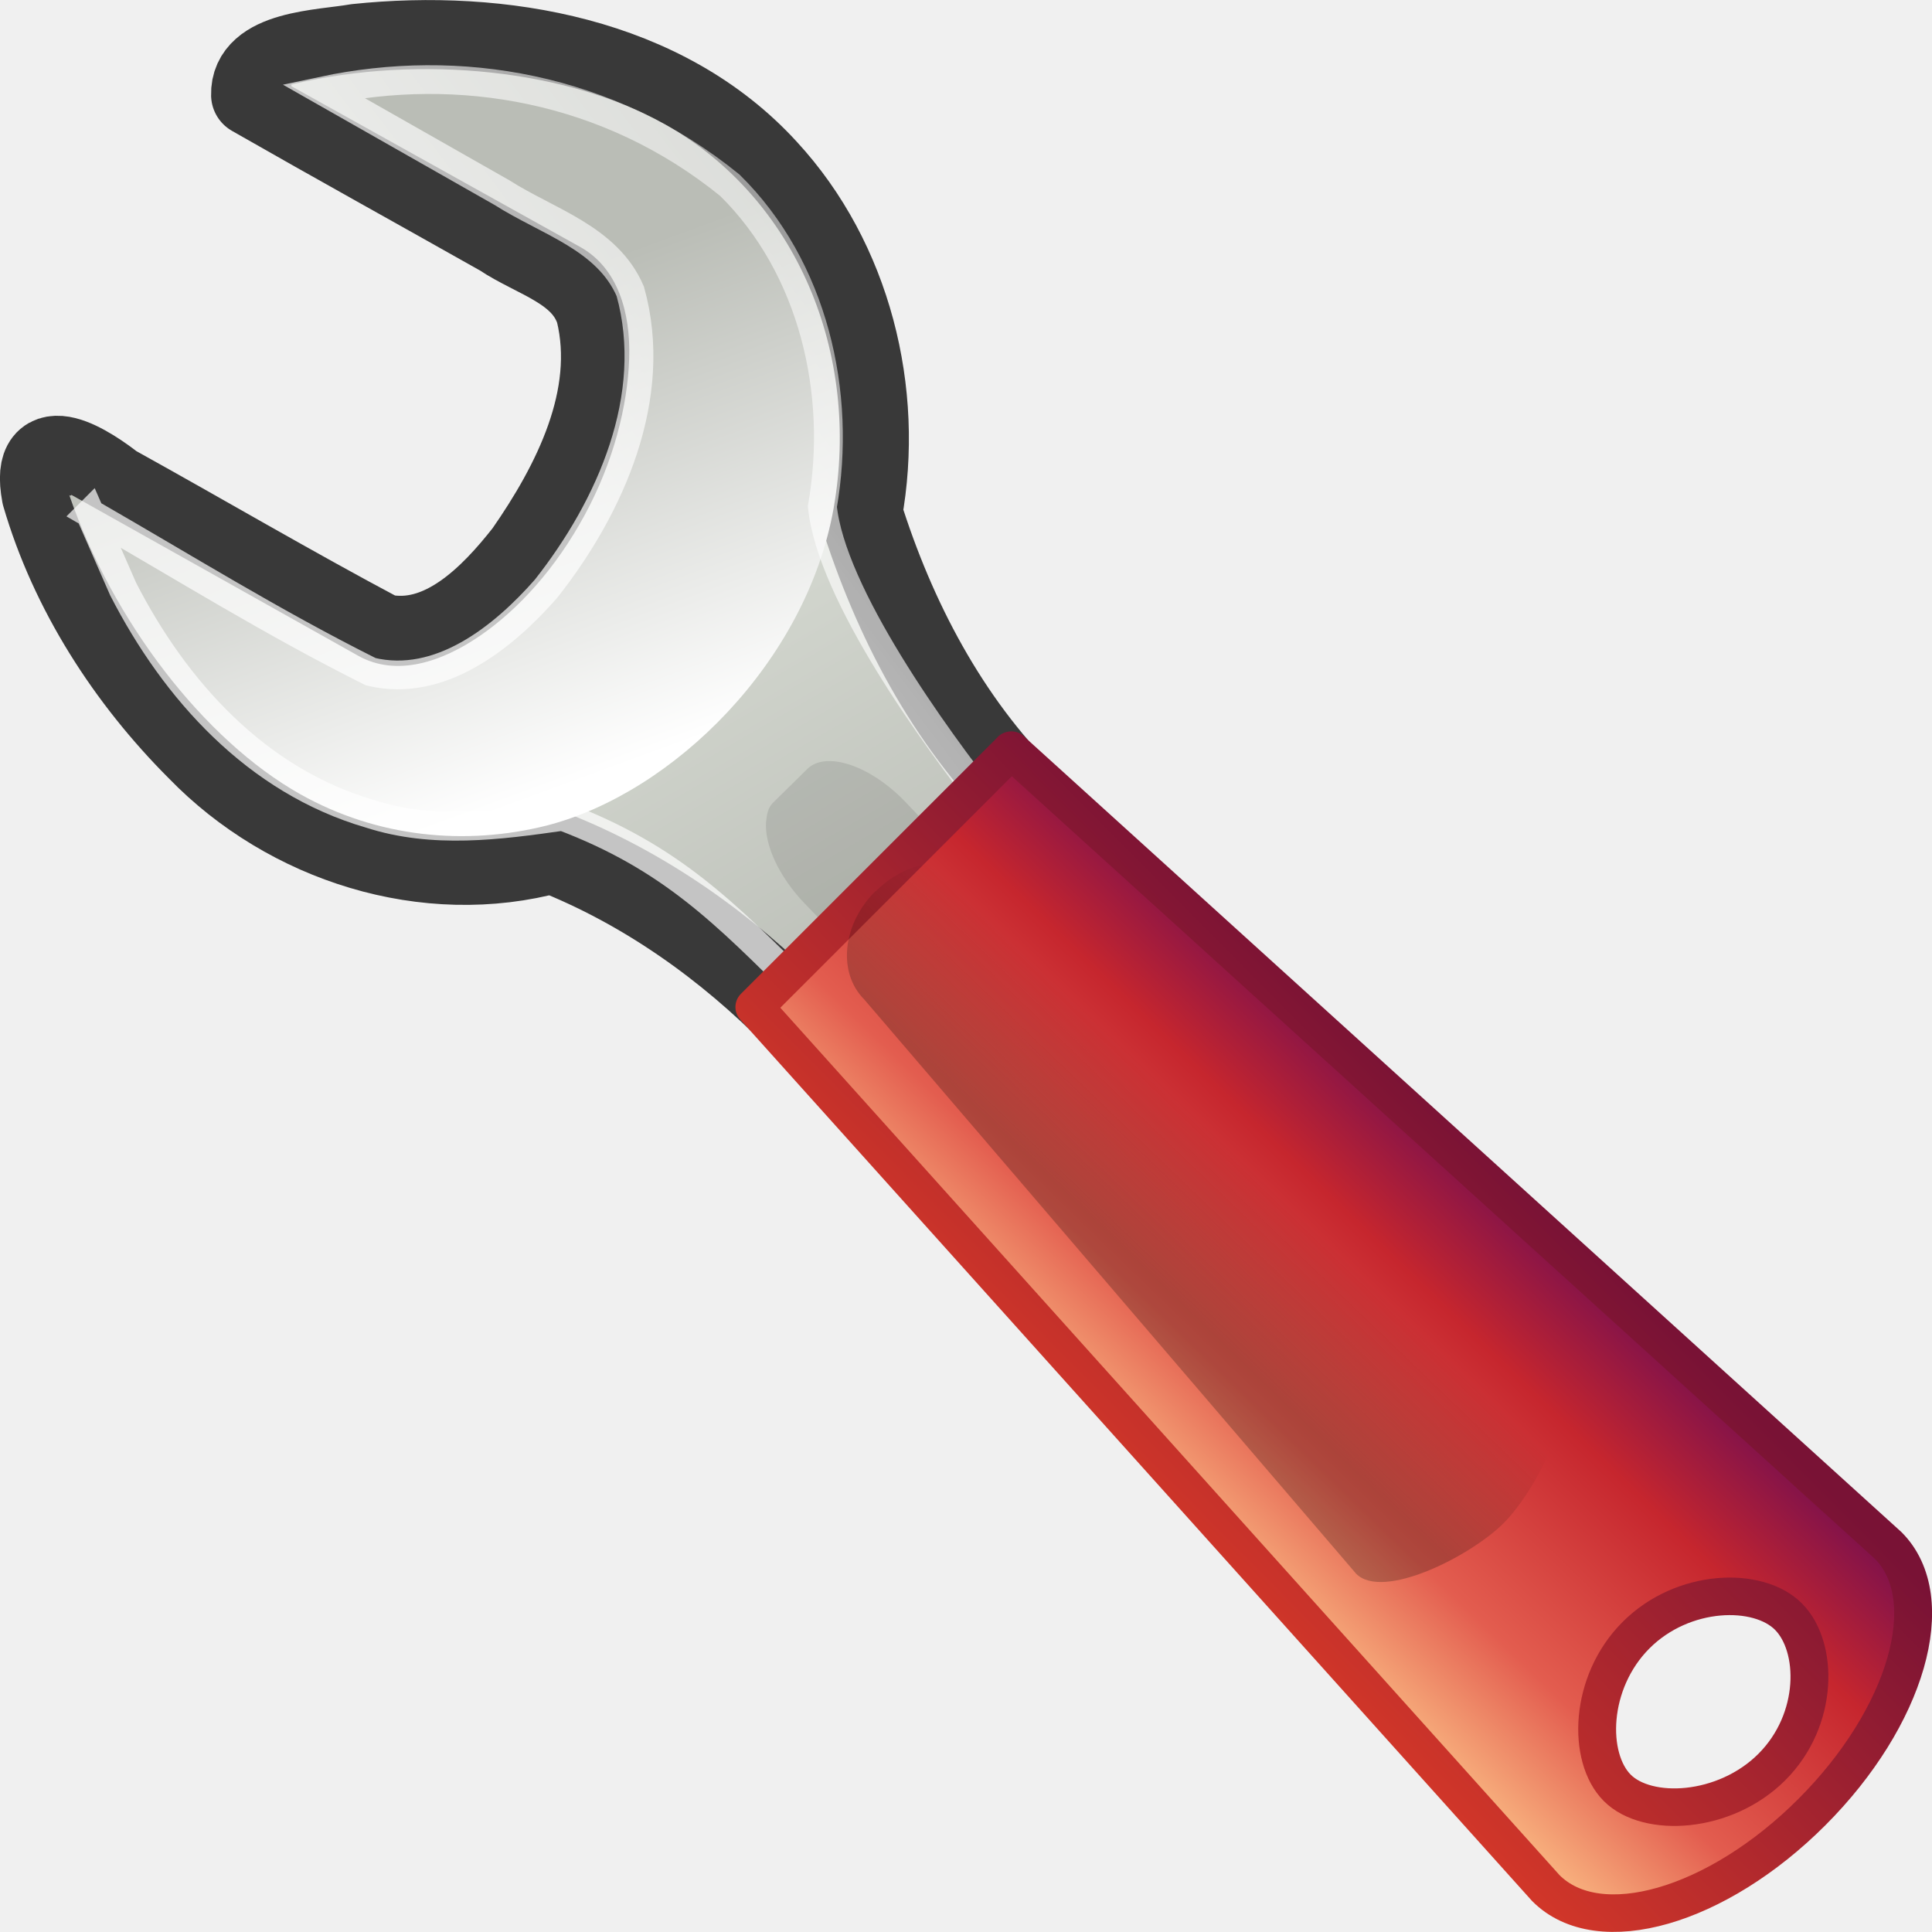
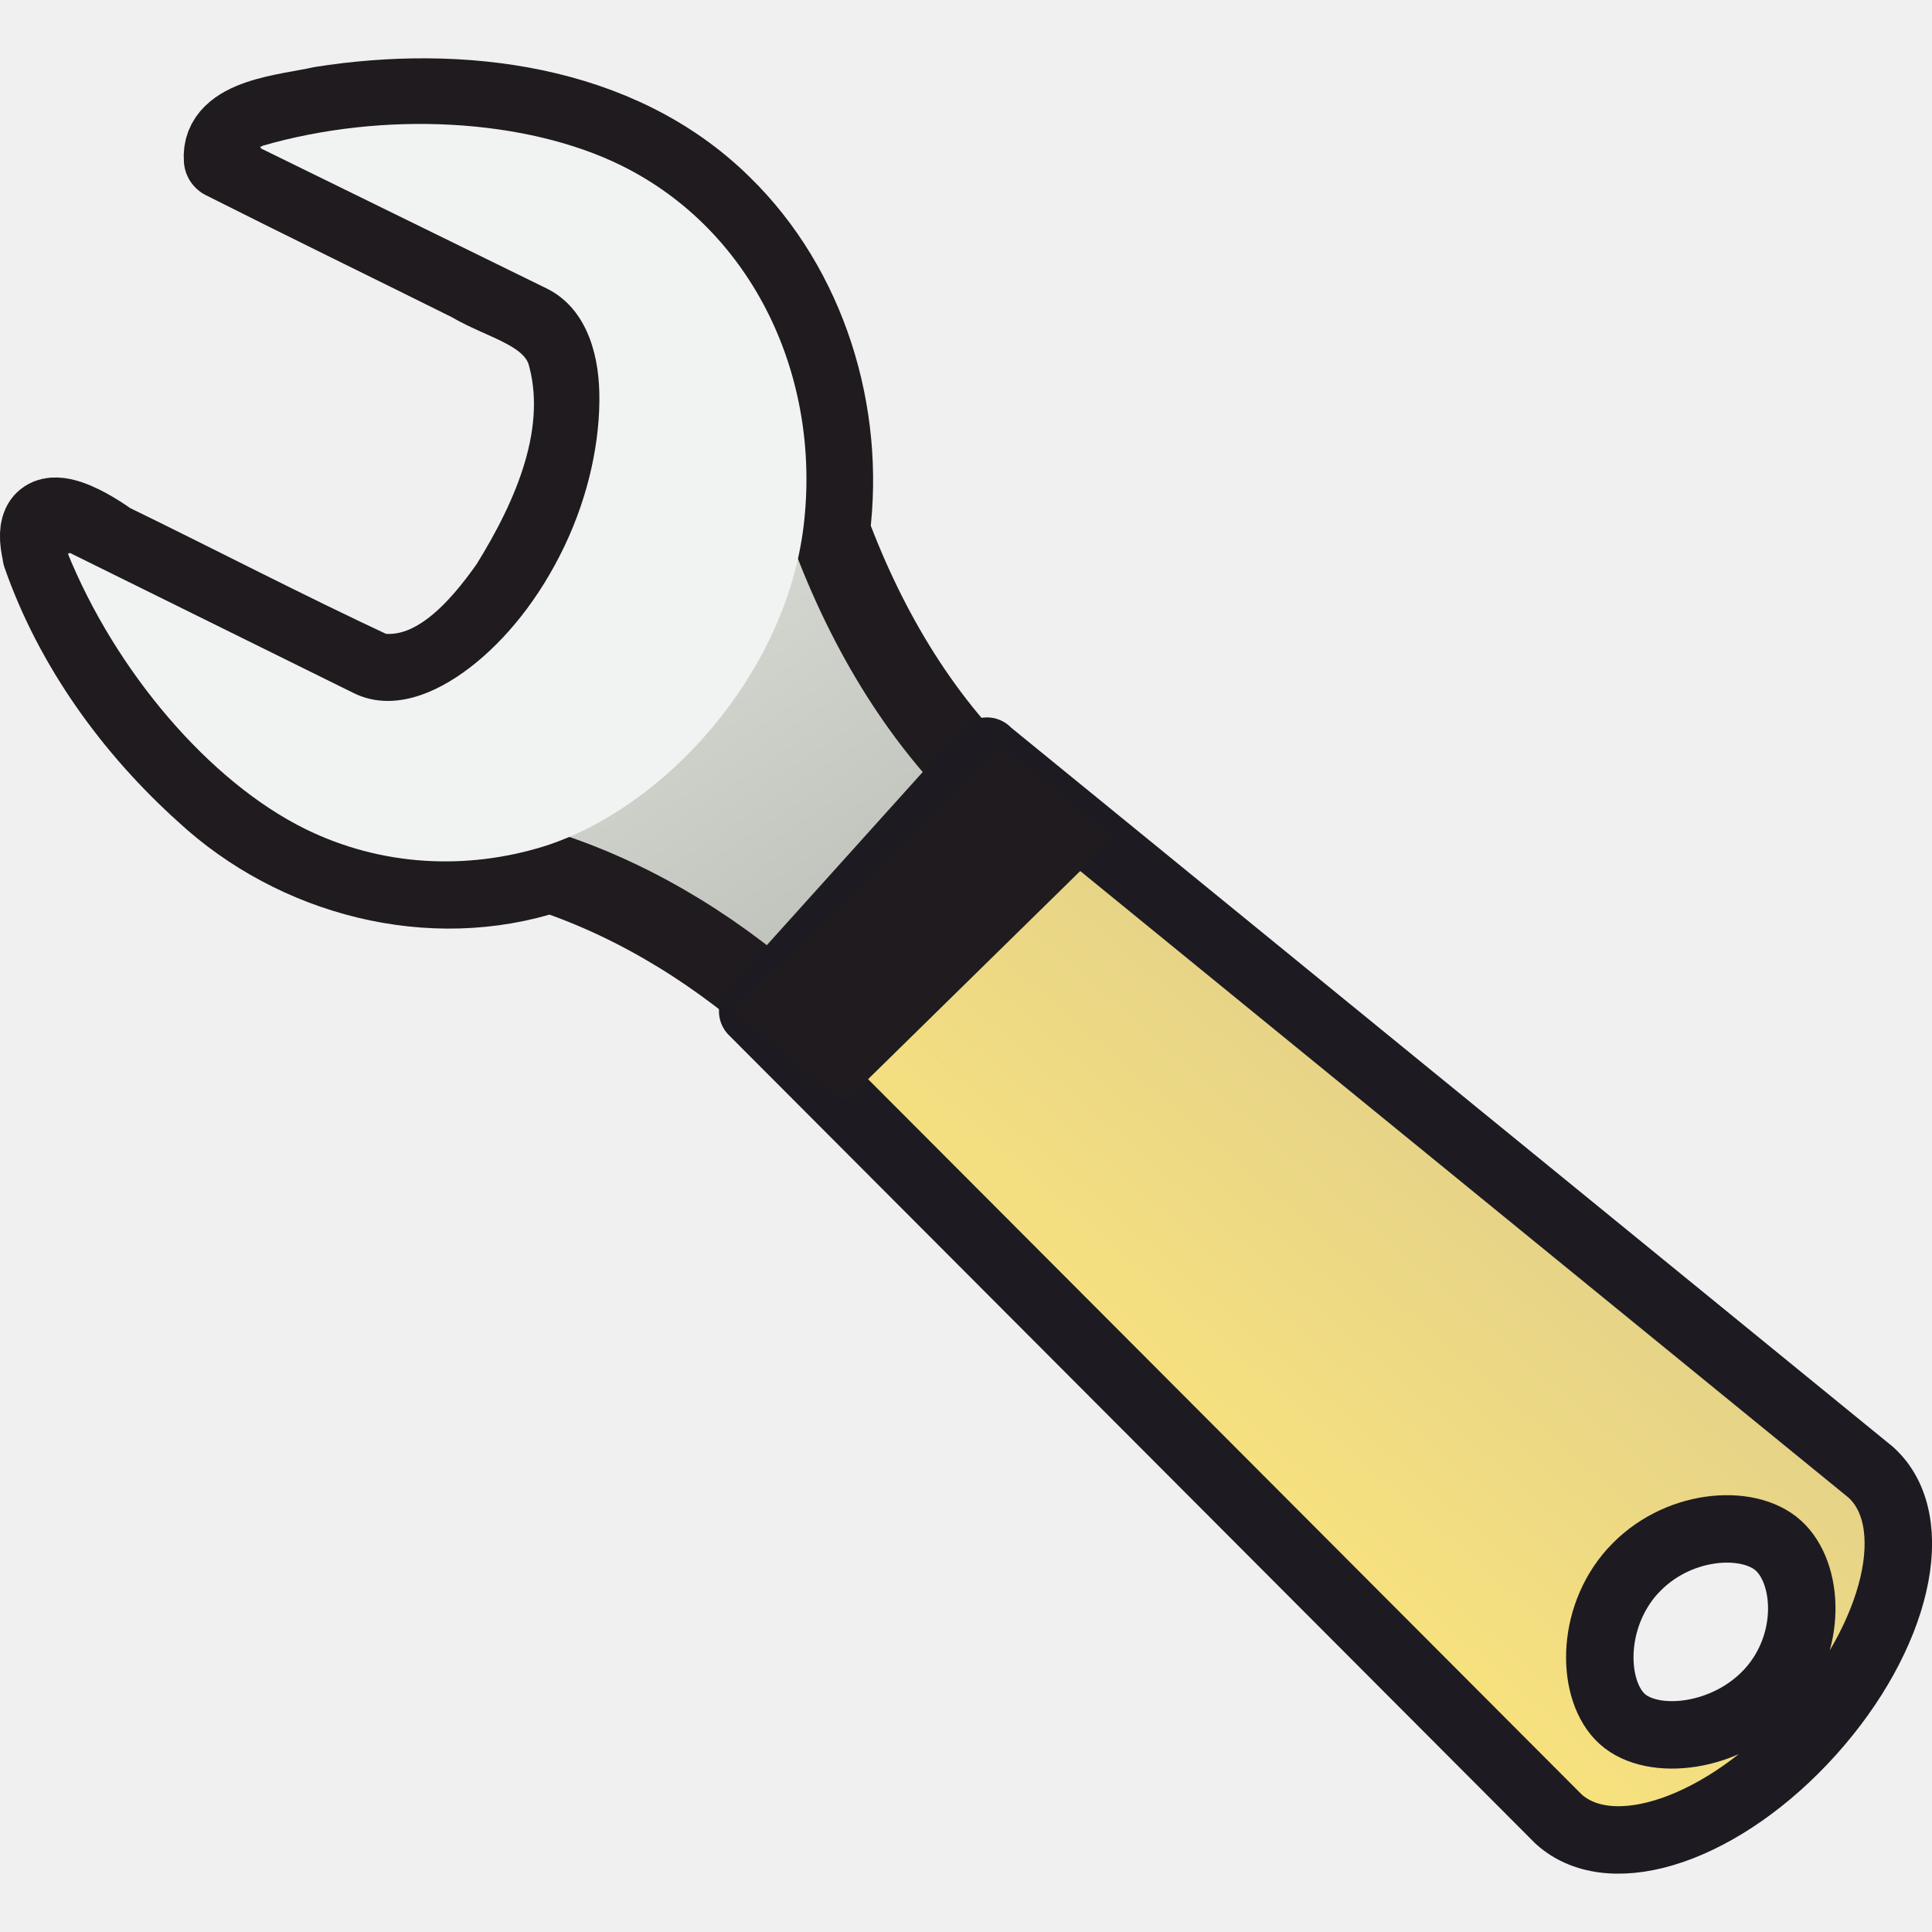
- <svg xmlns="http://www.w3.org/2000/svg" xmlns:xlink="http://www.w3.org/1999/xlink" id="svg3411" height="64" width="64" version="1.0">
+ <svg xmlns="http://www.w3.org/2000/svg" xmlns:xlink="http://www.w3.org/1999/xlink" id="svg3411" height="24" width="24" version="1.0">
  <defs id="defs3413">
    <linearGradient id="XMLID_5_" y2="104.06" gradientUnits="userSpaceOnUse" x2="64" y1="21.941" x1="64">
      <stop id="stop24" style="stop-color:#dadada" offset="0" />
      <stop id="stop26" style="stop-color:#ccc" offset="1" />
    </linearGradient>
    <linearGradient id="XMLID_6_" y2="103.07" xlink:href="#XMLID_5_" gradientUnits="userSpaceOnUse" x2="64" y1="21.523" x1="64">
      <stop id="stop31" style="stop-color:#d9d9d9" offset="0" />
      <stop id="stop33" style="stop-color:#ccc" offset="1" />
    </linearGradient>
-     <linearGradient id="linearGradient2902" y2="103.07" xlink:href="#XMLID_6_" gradientUnits="userSpaceOnUse" x2="64" gradientTransform="matrix(.49109 0 0 .48996 .60212 -.77683)" y1="21.523" x1="64" />
-     <linearGradient id="linearGradient2904" y2="102.05" xlink:href="#XMLID_6_" gradientUnits="userSpaceOnUse" x2="49.374" gradientTransform="matrix(.49109 0 0 .48996 .60212 -.77683)" y1="22.275" x1="49.273" />
-     <linearGradient id="linearGradient2907" y2="104.06" xlink:href="#XMLID_5_" gradientUnits="userSpaceOnUse" x2="64" gradientTransform="matrix(.42551 0 0 .42454 4.7991 3.7167)" y1="21.941" x1="64" />
-     <linearGradient id="linearGradient2909" y2="20.895" gradientUnits="userSpaceOnUse" x2="84.639" gradientTransform="matrix(.42551 0 0 .42454 4.7991 3.7167)" y1="105.1" x1="86.133">
+     <linearGradient id="linearGradient2902" y2="103.07" xlink:href="#XMLID_6_" gradientUnits="userSpaceOnUse" x2="64" gradientTransform="matrix(0.49109,0,0,0.48996,0.60212,-0.77683)" y1="21.523" x1="64" />
+     <linearGradient id="linearGradient2904" y2="102.05" xlink:href="#XMLID_6_" gradientUnits="userSpaceOnUse" x2="49.374" gradientTransform="matrix(0.49109,0,0,0.48996,0.60212,-0.77683)" y1="22.275" x1="49.273" />
+     <linearGradient id="linearGradient2907" y2="104.06" xlink:href="#XMLID_5_" gradientUnits="userSpaceOnUse" x2="64" gradientTransform="matrix(0.42551,0,0,0.42454,4.7991,3.7167)" y1="21.941" x1="64" />
+     <linearGradient id="linearGradient2909" y2="20.895" gradientUnits="userSpaceOnUse" x2="84.639" gradientTransform="matrix(0.42551,0,0,0.42454,4.7991,3.7167)" y1="105.1" x1="86.133">
      <stop id="stop5130" style="stop-color:#fff" offset="0" />
      <stop id="stop5132" style="stop-color:#959595" offset="1" />
    </linearGradient>
-     <linearGradient id="linearGradient2912" y2="117.23" gradientUnits="userSpaceOnUse" x2="64" gradientTransform="matrix(.49589 0 0 .49558 .28692 -.30446)" y1="6.874" x1="64">
+     <linearGradient id="linearGradient2912" y2="117.23" gradientUnits="userSpaceOnUse" x2="64" gradientTransform="matrix(0.49589,0,0,0.49558,0.28692,-0.30446)" y1="6.874" x1="64">
      <stop id="stop11" style="stop-color:#f2f2f2" offset="0" />
      <stop id="stop13" style="stop-color:#d8d8d8" offset="1" />
    </linearGradient>
-     <radialGradient id="radialGradient2916" gradientUnits="userSpaceOnUse" cy="73.616" cx="6.703" gradientTransform="matrix(4.0247 0 0 1.2816 5.0475 -40.477)" r="7.228">
+     <radialGradient id="radialGradient2916" gradientUnits="userSpaceOnUse" cy="73.616" cx="6.703" gradientTransform="matrix(4.0247,0,0,1.2816,5.0475,-40.477)" r="7.228">
      <stop id="stop10693" offset="0" />
      <stop id="stop10695" style="stop-opacity:0" offset="1" />
    </radialGradient>
    <linearGradient id="linearGradient3408" y2="81.926" gradientUnits="userSpaceOnUse" x2="335.3" gradientTransform="matrix(1.7376,0,0,1.728,-530.46,-8.9744)" y1="64.295" x1="304.76">
      <stop id="stop4436" style="stop-color:#d3d7cf" offset="0" />
      <stop id="stop4438" style="stop-color:#babdb6" offset=".183" />
      <stop id="stop4440" style="stop-color:#fff" offset=".319" />
      <stop id="stop4442" style="stop-color:#babdb6" offset=".876" />
      <stop id="stop4444" style="stop-color:#eeeeec" offset="1" />
    </linearGradient>
    <linearGradient id="linearGradient3410" y2="61.011" gradientUnits="userSpaceOnUse" x2="308.94" gradientTransform="matrix(1.7376,0,0,1.728,-530.46,-8.9744)" y1="51.383" x1="300.93">
      <stop id="stop7446" style="stop-color:#888a85" offset="0" />
      <stop id="stop7448" style="stop-color:#555753" offset="1" />
    </linearGradient>
    <linearGradient id="linearGradient3412" y2="60.768" gradientUnits="userSpaceOnUse" x2="308.65" gradientTransform="matrix(1.7376,0,0,1.728,-530.46,-8.9744)" y1="58.443" x1="302.29">
      <stop id="stop7383" style="stop-color:#babdb6" offset="0" />
      <stop id="stop7385" style="stop-color:#fff" offset="1" />
    </linearGradient>
    <linearGradient id="linearGradient3414" y2="88.006" gradientUnits="userSpaceOnUse" x2="317.16" gradientTransform="matrix(1.7376,0,0,1.728,-530.46,-8.9744)" y1="75.575" x1="326.6">
      <stop id="stop7423-6" style="stop-color:#fff" offset="0" />
      <stop id="stop7425-0" style="stop-color:#fff;stop-opacity:0" offset="1" />
    </linearGradient>
    <linearGradient id="linearGradient3416" y2="35.079" gradientUnits="userSpaceOnUse" x2="90.221" gradientTransform="matrix(1.0384,-1.036,0.90828,0.90612,-106.63,180.04)" y1="35.152" x1="97.442">
      <stop id="stop4958" style="stop-color:#f8b17e" offset="0" />
      <stop id="stop4960" style="stop-color:#e35d4f" offset=".262" />
      <stop id="stop4962" style="stop-color:#c6262e" offset=".663" />
      <stop id="stop4964" style="stop-color:#690b54" offset="1" />
    </linearGradient>
    <linearGradient id="linearGradient3418" y2="27.273" gradientUnits="userSpaceOnUse" x2="36.001" gradientTransform="matrix(1.2622,0,0,1.26,-15.624,77.286)" y1="34.023" x1="29.278">
      <stop id="stop2492" style="stop-color:#791235" offset="0" />
      <stop id="stop2494" style="stop-color:#dd3b27" offset="1" />
    </linearGradient>
    <linearGradient id="linearGradient3420" y2="44.14" gradientUnits="userSpaceOnUse" x2="-9.775" gradientTransform="matrix(0.63166,-0.62958,1.0718,1.0683,-15.764,65.934)" y1="44.229" x1="-6.308">
      <stop id="stop6223" offset="0" />
      <stop id="stop6225" style="stop-opacity:0" offset="1" />
    </linearGradient>
    <linearGradient xlink:href="#linearGradient3420" id="linearGradient3834" gradientUnits="userSpaceOnUse" gradientTransform="matrix(-0.7427429,0.7457696,1.26032,1.265421,-15.99243,-4.797607)" x1="-6.308" y1="44.229" x2="-9.775" y2="44.14" />
    <linearGradient xlink:href="#linearGradient3416" id="linearGradient3837" gradientUnits="userSpaceOnUse" gradientTransform="matrix(-1.222214,1.225987,1.068989,1.072361,153.5795,-130.6336)" x1="97.442" y1="35.152" x2="90.221" y2="35.079" />
    <linearGradient xlink:href="#linearGradient3418" id="linearGradient3839" gradientUnits="userSpaceOnUse" gradientTransform="matrix(0,1.490217,1.486477,0,32.3561,-23.18729)" x1="29.278" y1="34.023" x2="36.001" y2="27.273" />
    <linearGradient xlink:href="#linearGradient3414" id="linearGradient3843" gradientUnits="userSpaceOnUse" gradientTransform="matrix(0,2.051498,2.038597,0,-104.5007,-612.2363)" x1="326.6" y1="75.575" x2="317.16" y2="88.006" />
    <linearGradient xlink:href="#linearGradient3412" id="linearGradient3846" gradientUnits="userSpaceOnUse" gradientTransform="matrix(0,2.051498,2.038597,0,-104.5007,-612.2363)" x1="302.29" y1="58.443" x2="308.65" y2="60.768" />
    <linearGradient xlink:href="#linearGradient3408" id="linearGradient3849" gradientUnits="userSpaceOnUse" gradientTransform="matrix(0,2.051498,2.038597,0,-104.5007,-612.2363)" x1="304.76" y1="64.295" x2="335.3" y2="81.926" />
    <linearGradient id="linearGradient3420-3" y2="44.14" gradientUnits="userSpaceOnUse" x2="-9.775" gradientTransform="matrix(0.63166,-0.62958,1.0718,1.0683,-15.764,65.934)" y1="44.229" x1="-6.308">
      <stop id="stop6223-9" offset="0" />
      <stop id="stop6225-7" style="stop-opacity:0" offset="1" />
    </linearGradient>
    <linearGradient id="linearGradient3416-4" y2="35.079" gradientUnits="userSpaceOnUse" x2="90.221" gradientTransform="matrix(1.0384,-1.036,0.90828,0.90612,-106.63,180.04)" y1="35.152" x1="97.442">
      <stop id="stop4958-5" style="stop-color:#f8b17e" offset="0" />
      <stop id="stop4960-0" style="stop-color:#e35d4f" offset=".262" />
      <stop id="stop4962-8" style="stop-color:#c6262e" offset=".663" />
      <stop id="stop4964-0" style="stop-color:#690b54" offset="1" />
    </linearGradient>
    <linearGradient id="linearGradient3418-9" y2="27.273" gradientUnits="userSpaceOnUse" x2="36.001" gradientTransform="matrix(1.2622,0,0,1.26,-15.624,77.286)" y1="34.023" x1="29.278">
      <stop id="stop2492-0" style="stop-color:#791235" offset="0" />
      <stop id="stop2494-7" style="stop-color:#dd3b27" offset="1" />
    </linearGradient>
    <linearGradient xlink:href="#linearGradient3420-3" id="linearGradient3928" gradientUnits="userSpaceOnUse" gradientTransform="matrix(-0.8932467,0.8962734,1.259804,1.265937,-18.85859,-5.068141)" x1="-6.308" y1="44.229" x2="-9.775" y2="44.14" />
    <linearGradient xlink:href="#linearGradient3416-4" id="linearGradient3931" gradientUnits="userSpaceOnUse" gradientTransform="matrix(-1.469753,1.473526,1.068648,1.072702,141.2701,-135.7527)" x1="97.442" y1="35.152" x2="90.221" y2="35.079" />
    <linearGradient xlink:href="#linearGradient3418-9" id="linearGradient3933" gradientUnits="userSpaceOnUse" gradientTransform="matrix(-0.1506762,1.640893,1.636775,-0.150298,-3.074072,-5.185584)" x1="29.278" y1="34.023" x2="36.001" y2="27.273" />
    <linearGradient xlink:href="#linearGradient3408" id="linearGradient3944" gradientUnits="userSpaceOnUse" gradientTransform="matrix(0,2.051498,2.038597,0,-104.5007,-612.2363)" x1="304.76" y1="64.295" x2="335.3" y2="81.926" />
    <linearGradient xlink:href="#linearGradient3412" id="linearGradient3946" gradientUnits="userSpaceOnUse" gradientTransform="matrix(0,2.051498,2.038597,0,-104.5007,-612.2363)" x1="302.29" y1="58.443" x2="308.65" y2="60.768" />
    <linearGradient xlink:href="#linearGradient3414" id="linearGradient3948" gradientUnits="userSpaceOnUse" gradientTransform="matrix(0,2.051498,2.038597,0,-104.5007,-612.2363)" x1="326.6" y1="75.575" x2="317.16" y2="88.006" />
    <linearGradient xlink:href="#linearGradient3420" id="linearGradient3950" gradientUnits="userSpaceOnUse" gradientTransform="matrix(-0.7427429,0.7457696,1.26032,1.265421,-15.99243,-4.797607)" x1="-6.308" y1="44.229" x2="-9.775" y2="44.14" />
    <linearGradient xlink:href="#linearGradient3416-4" id="linearGradient3952" gradientUnits="userSpaceOnUse" gradientTransform="matrix(-1.469753,1.473526,1.068648,1.072702,141.2701,-135.7527)" x1="97.442" y1="35.152" x2="90.221" y2="35.079" />
    <linearGradient xlink:href="#linearGradient3418-9" id="linearGradient3954" gradientUnits="userSpaceOnUse" gradientTransform="matrix(-0.1506762,1.640893,1.636775,-0.150298,-3.074072,-5.185584)" x1="29.278" y1="34.023" x2="36.001" y2="27.273" />
    <linearGradient xlink:href="#linearGradient3420-3" id="linearGradient3956" gradientUnits="userSpaceOnUse" gradientTransform="matrix(-0.8932467,0.8962734,1.259804,1.265937,-18.85859,-5.068141)" x1="-6.308" y1="44.229" x2="-9.775" y2="44.14" />
    <linearGradient xlink:href="#linearGradient3420-3" id="linearGradient4012" gradientUnits="userSpaceOnUse" gradientTransform="matrix(-1.026424,1.030601,1.111876,1.121678,-12.50624,3.812562)" x1="-6.308" y1="44.229" x2="-9.775" y2="44.14" />
    <linearGradient xlink:href="#linearGradient3416-4" id="linearGradient4015" gradientUnits="userSpaceOnUse" gradientTransform="matrix(-1.688723,1.694527,0.9433183,0.9503116,169.2429,-149.4579)" x1="97.442" y1="35.152" x2="90.221" y2="35.079" />
    <linearGradient xlink:href="#linearGradient3418-9" id="linearGradient4017" gradientUnits="userSpaceOnUse" gradientTransform="matrix(-0.3708394,1.690162,1.682802,-0.3697871,5.271176,2.56101)" x1="29.278" y1="34.023" x2="36.001" y2="27.273" />
    <linearGradient xlink:href="#linearGradient3420" id="linearGradient4020" gradientUnits="userSpaceOnUse" gradientTransform="matrix(-0.8535487,0.8574732,1.112468,1.121085,-9.630319,3.708273)" x1="-6.308" y1="44.229" x2="-9.775" y2="44.14" />
    <linearGradient xlink:href="#linearGradient3414" id="linearGradient4024" gradientUnits="userSpaceOnUse" gradientTransform="matrix(0,2.036785,2.020142,0,-107.8171,-632.1772)" x1="326.6" y1="75.575" x2="317.16" y2="88.006" />
    <linearGradient xlink:href="#linearGradient3412" id="linearGradient4027" gradientUnits="userSpaceOnUse" gradientTransform="matrix(0,2.036785,2.020142,0,-107.8171,-632.1772)" x1="302.29" y1="58.443" x2="308.65" y2="60.768" />
    <linearGradient xlink:href="#linearGradient3408" id="linearGradient4030" gradientUnits="userSpaceOnUse" gradientTransform="matrix(0,2.036785,2.020142,0,-107.8171,-632.1772)" x1="304.76" y1="64.295" x2="335.3" y2="81.926" />
    <linearGradient xlink:href="#linearGradient3408" id="linearGradient4044" gradientUnits="userSpaceOnUse" gradientTransform="matrix(0,2.036785,2.020142,0,-107.8171,-632.1772)" x1="304.76" y1="64.295" x2="335.3" y2="81.926" />
    <linearGradient xlink:href="#linearGradient3412" id="linearGradient4046" gradientUnits="userSpaceOnUse" gradientTransform="matrix(0,2.036785,2.020142,0,-107.8171,-632.1772)" x1="302.29" y1="58.443" x2="308.65" y2="60.768" />
    <linearGradient xlink:href="#linearGradient3414" id="linearGradient4048" gradientUnits="userSpaceOnUse" gradientTransform="matrix(0,2.036785,2.020142,0,-107.8171,-632.1772)" x1="326.6" y1="75.575" x2="317.16" y2="88.006" />
    <linearGradient xlink:href="#linearGradient3408" id="linearGradient4060" gradientUnits="userSpaceOnUse" gradientTransform="matrix(0,2.036785,2.020142,0,-107.8171,-632.1772)" x1="304.76" y1="64.295" x2="335.3" y2="81.926" />
    <linearGradient xlink:href="#linearGradient3412" id="linearGradient4062" gradientUnits="userSpaceOnUse" gradientTransform="matrix(0,2.036785,2.020142,0,-107.8171,-632.1772)" x1="302.29" y1="58.443" x2="308.65" y2="60.768" />
    <linearGradient xlink:href="#linearGradient3414" id="linearGradient4064" gradientUnits="userSpaceOnUse" gradientTransform="matrix(0,2.036785,2.020142,0,-107.8171,-632.1772)" x1="326.6" y1="75.575" x2="317.16" y2="88.006" />
    <linearGradient xlink:href="#linearGradient3420" id="linearGradient4066" gradientUnits="userSpaceOnUse" gradientTransform="matrix(-0.8535487,0.8574732,1.112468,1.121085,-9.630319,3.708273)" x1="-6.308" y1="44.229" x2="-9.775" y2="44.14" />
    <linearGradient xlink:href="#linearGradient3416-4" id="linearGradient4068" gradientUnits="userSpaceOnUse" gradientTransform="matrix(-1.688723,1.694527,0.9433183,0.9503116,169.2429,-149.4579)" x1="97.442" y1="35.152" x2="90.221" y2="35.079" />
    <linearGradient xlink:href="#linearGradient3418-9" id="linearGradient4070" gradientUnits="userSpaceOnUse" gradientTransform="matrix(-0.3708394,1.690162,1.682802,-0.3697871,5.271176,2.56101)" x1="29.278" y1="34.023" x2="36.001" y2="27.273" />
    <linearGradient xlink:href="#linearGradient3420-3" id="linearGradient4072" gradientUnits="userSpaceOnUse" gradientTransform="matrix(-1.026424,1.030601,1.111876,1.121678,-12.50624,3.812562)" x1="-6.308" y1="44.229" x2="-9.775" y2="44.14" />
    <linearGradient xlink:href="#linearGradient3420-3" id="linearGradient4075" gradientUnits="userSpaceOnUse" gradientTransform="matrix(-0.9968263,1.006333,1.079814,1.095266,-11.94766,3.848633)" x1="-6.308" y1="44.229" x2="-9.775" y2="44.14" />
    <linearGradient xlink:href="#linearGradient3416-4" id="linearGradient4078" gradientUnits="userSpaceOnUse" gradientTransform="matrix(-1.640027,1.654626,0.9161171,0.9279345,164.5606,-145.8127)" x1="97.442" y1="35.152" x2="90.221" y2="35.079" />
    <linearGradient xlink:href="#linearGradient3418-9" id="linearGradient4080" gradientUnits="userSpaceOnUse" gradientTransform="matrix(-0.360146,1.650363,1.634277,-0.3610797,5.317139,2.626552)" x1="29.278" y1="34.023" x2="36.001" y2="27.273" />
    <linearGradient xlink:href="#linearGradient3420" id="linearGradient4083" gradientUnits="userSpaceOnUse" gradientTransform="matrix(-0.8289361,0.8372822,1.08039,1.094686,-9.154661,3.746801)" x1="-6.308" y1="44.229" x2="-9.775" y2="44.14" />
    <linearGradient xlink:href="#linearGradient3408" id="linearGradient4090" gradientUnits="userSpaceOnUse" gradientTransform="matrix(0,2.036785,2.020142,0,-107.8171,-632.1772)" x1="304.76" y1="64.295" x2="335.3" y2="81.926" />
    <linearGradient xlink:href="#linearGradient3412" id="linearGradient4092" gradientUnits="userSpaceOnUse" gradientTransform="matrix(0,2.036785,2.020142,0,-107.8171,-632.1772)" x1="302.29" y1="58.443" x2="308.65" y2="60.768" />
    <linearGradient xlink:href="#linearGradient3414" id="linearGradient4094" gradientUnits="userSpaceOnUse" gradientTransform="matrix(0,2.036785,2.020142,0,-107.8171,-632.1772)" x1="326.6" y1="75.575" x2="317.16" y2="88.006" />
    <linearGradient xlink:href="#linearGradient3408" id="linearGradient4106" gradientUnits="userSpaceOnUse" gradientTransform="matrix(0,2.036785,2.020142,0,-107.8171,-632.1772)" x1="304.76" y1="64.295" x2="335.3" y2="81.926" />
    <linearGradient xlink:href="#linearGradient3412" id="linearGradient4108" gradientUnits="userSpaceOnUse" gradientTransform="matrix(0,2.036785,2.020142,0,-107.8171,-632.1772)" x1="302.29" y1="58.443" x2="308.65" y2="60.768" />
    <linearGradient xlink:href="#linearGradient3414" id="linearGradient4110" gradientUnits="userSpaceOnUse" gradientTransform="matrix(0,2.036785,2.020142,0,-107.8171,-632.1772)" x1="326.6" y1="75.575" x2="317.16" y2="88.006" />
    <linearGradient xlink:href="#linearGradient3420" id="linearGradient4112" gradientUnits="userSpaceOnUse" gradientTransform="matrix(-0.8289361,0.8372822,1.08039,1.094686,-9.154661,3.746801)" x1="-6.308" y1="44.229" x2="-9.775" y2="44.14" />
    <linearGradient xlink:href="#linearGradient3416-4" id="linearGradient4114" gradientUnits="userSpaceOnUse" gradientTransform="matrix(-1.640027,1.654626,0.9161171,0.9279345,164.5606,-145.8127)" x1="97.442" y1="35.152" x2="90.221" y2="35.079" />
    <linearGradient xlink:href="#linearGradient3418-9" id="linearGradient4116" gradientUnits="userSpaceOnUse" gradientTransform="matrix(-0.360146,1.650363,1.634277,-0.3610797,5.317139,2.626552)" x1="29.278" y1="34.023" x2="36.001" y2="27.273" />
    <linearGradient xlink:href="#linearGradient3420-3" id="linearGradient4118" gradientUnits="userSpaceOnUse" gradientTransform="matrix(-0.9968263,1.006333,1.079814,1.095266,-11.94766,3.848633)" x1="-6.308" y1="44.229" x2="-9.775" y2="44.14" />
    <linearGradient xlink:href="#linearGradient3408" id="linearGradient4120" gradientUnits="userSpaceOnUse" gradientTransform="matrix(0,2.036785,2.020142,0,-107.8171,-632.1772)" x1="304.76" y1="64.295" x2="335.3" y2="81.926" />
    <linearGradient xlink:href="#linearGradient3412" id="linearGradient4122" gradientUnits="userSpaceOnUse" gradientTransform="matrix(0,2.036785,2.020142,0,-107.8171,-632.1772)" x1="302.29" y1="58.443" x2="308.65" y2="60.768" />
    <linearGradient xlink:href="#linearGradient3414" id="linearGradient4124" gradientUnits="userSpaceOnUse" gradientTransform="matrix(0,2.036785,2.020142,0,-107.8171,-632.1772)" x1="326.6" y1="75.575" x2="317.16" y2="88.006" />
    <linearGradient xlink:href="#linearGradient3420" id="linearGradient4126" gradientUnits="userSpaceOnUse" gradientTransform="matrix(-0.8289361,0.8372822,1.08039,1.094686,-9.154661,3.746801)" x1="-6.308" y1="44.229" x2="-9.775" y2="44.14" />
    <linearGradient xlink:href="#linearGradient3416-4" id="linearGradient4128" gradientUnits="userSpaceOnUse" gradientTransform="matrix(-1.640027,1.654626,0.9161171,0.9279345,164.5606,-145.8127)" x1="97.442" y1="35.152" x2="90.221" y2="35.079" />
    <linearGradient xlink:href="#linearGradient3418-9" id="linearGradient4130" gradientUnits="userSpaceOnUse" gradientTransform="matrix(-0.360146,1.650363,1.634277,-0.3610797,5.317139,2.626552)" x1="29.278" y1="34.023" x2="36.001" y2="27.273" />
    <linearGradient xlink:href="#linearGradient3420-3" id="linearGradient4132" gradientUnits="userSpaceOnUse" gradientTransform="matrix(-0.9968263,1.006333,1.079814,1.095266,-11.94766,3.848633)" x1="-6.308" y1="44.229" x2="-9.775" y2="44.14" />
    <linearGradient xlink:href="#linearGradient3408" id="linearGradient4134" gradientUnits="userSpaceOnUse" gradientTransform="matrix(0,2.036785,2.020142,0,-107.8171,-632.1772)" x1="304.76" y1="64.295" x2="335.3" y2="81.926" />
    <linearGradient xlink:href="#linearGradient3412" id="linearGradient4136" gradientUnits="userSpaceOnUse" gradientTransform="matrix(0,2.036785,2.020142,0,-107.8171,-632.1772)" x1="302.29" y1="58.443" x2="308.65" y2="60.768" />
    <linearGradient xlink:href="#linearGradient3414" id="linearGradient4138" gradientUnits="userSpaceOnUse" gradientTransform="matrix(0,2.036785,2.020142,0,-107.8171,-632.1772)" x1="326.6" y1="75.575" x2="317.16" y2="88.006" />
    <linearGradient xlink:href="#linearGradient3420" id="linearGradient4140" gradientUnits="userSpaceOnUse" gradientTransform="matrix(-0.8289361,0.8372822,1.08039,1.094686,-9.154661,3.746801)" x1="-6.308" y1="44.229" x2="-9.775" y2="44.14" />
    <linearGradient xlink:href="#linearGradient3416-4" id="linearGradient4142" gradientUnits="userSpaceOnUse" gradientTransform="matrix(-1.640027,1.654626,0.9161171,0.9279345,164.5606,-145.8127)" x1="97.442" y1="35.152" x2="90.221" y2="35.079" />
    <linearGradient xlink:href="#linearGradient3418-9" id="linearGradient4144" gradientUnits="userSpaceOnUse" gradientTransform="matrix(-0.360146,1.650363,1.634277,-0.3610797,5.317139,2.626552)" x1="29.278" y1="34.023" x2="36.001" y2="27.273" />
    <linearGradient xlink:href="#linearGradient3420-3" id="linearGradient4146" gradientUnits="userSpaceOnUse" gradientTransform="matrix(-0.9968263,1.006333,1.079814,1.095266,-11.94766,3.848633)" x1="-6.308" y1="44.229" x2="-9.775" y2="44.14" />
+     <linearGradient xlink:href="#linearGradient3408-4" id="linearGradient3673" gradientUnits="userSpaceOnUse" gradientTransform="matrix(-0.1078651,0.8784905,0.8740803,0.1073236,-1.811623,758.6584)" x1="304.76" y1="64.295" x2="335.3" y2="81.926" />
+     <linearGradient x1="304.76" y1="64.295" gradientTransform="matrix(1.7376,0,0,1.728,-530.46,-8.9744)" x2="335.3" gradientUnits="userSpaceOnUse" y2="81.926" id="linearGradient3408-4">
+       <stop offset="0" style="stop-color:#d3d7cf" id="stop4436-7" />
+       <stop offset=".183" style="stop-color:#babdb6" id="stop4438-4" />
+       <stop offset=".319" style="stop-color:#fff" id="stop4440-7" />
+       <stop offset=".876" style="stop-color:#babdb6" id="stop4442-1" />
+       <stop offset="1" style="stop-color:#eeeeec" id="stop4444-03" />
+     </linearGradient>
+     <linearGradient xlink:href="#linearGradient3420-5" id="linearGradient3675" gradientUnits="userSpaceOnUse" gradientTransform="matrix(-0.3411229,0.2669034,0.3470851,0.4463349,7.386038,1027.643)" x1="-6.308" y1="44.229" x2="-9.775" y2="44.14" />
+     <linearGradient x1="-6.308" y1="44.229" gradientTransform="matrix(0.63166,-0.62958,1.0718,1.0683,-15.764,65.934)" x2="-9.775" gradientUnits="userSpaceOnUse" y2="44.14" id="linearGradient3420-5">
+       <stop offset="0" id="stop6223-6" />
+       <stop offset="1" style="stop-opacity:0" id="stop6225-69" />
+     </linearGradient>
+     <linearGradient xlink:href="#linearGradient3416-4-9" id="linearGradient3677" gradientUnits="userSpaceOnUse" gradientTransform="matrix(-0.674817,0.5273657,0.2943246,0.378359,77.71756,981.1216)" x1="97.442" y1="35.152" x2="90.221" y2="35.079" />
+     <linearGradient x1="97.442" y1="35.152" gradientTransform="matrix(1.0384,-1.036,0.90828,0.90612,-106.63,180.04)" x2="90.221" gradientUnits="userSpaceOnUse" y2="35.079" id="linearGradient3416-4-9">
+       <stop offset="0" style="stop-color:#f8e27e;stop-opacity:1;" id="stop4958-5-9" />
+       <stop offset="1" style="stop-color:#e3d189;stop-opacity:1;" id="stop4960-0-7" />
+     </linearGradient>
  </defs>
-   <g id="g4096" transform="matrix(0.9875784,0,0,0.979119,0.7974628,1.333671)">
-     <g transform="matrix(1.18071,0,0,1.18714,4.633696,27.93629)" id="g4032">
-       <path d="m -3.381,-10.581 c -0.366,-1.94 1.374,-0.747 1.992,-0.257 2.541,1.411 5.047,2.892 7.61,4.258 1.722,0.38 3.149,-1.112 4.114,-2.345 1.359,-1.957 2.614,-4.424 2.023,-6.869 -0.382,-1.231 -1.755,-1.535 -2.717,-2.185 -2.356,-1.334 -4.727,-2.649 -7.073,-3.995 -0.036,-1.239 1.977,-1.243 2.952,-1.416 4.106,-0.431 8.736,0.36 11.638,3.547 2.383,2.589 3.309,6.339 2.687,9.776 0.945,3.025 2.456,5.92 4.711,8.172 -2.185,2.067 -4.371,4.134 -6.556,6.201 -1.965,-2.007 -4.301,-3.673 -6.917,-4.708 -3.571,0.981 -7.501,-0.281 -10.049,-2.917 -2.008,-2.013 -3.622,-4.524 -4.416,-7.263 z" style="fill:url(#linearGradient4134);fill-rule:evenodd;stroke:#393939;stroke-width:2.359;stroke-linecap:round;stroke-linejoin:round;stroke-miterlimit:4;stroke-opacity:1;stroke-dasharray:none;stroke-dashoffset:0.361;enable-background:new" id="path6912" />
-       <path d="m -2.643,-10.576 c 0.014,0.038 0.063,0.014 0.063,0 l 8.144,4.583 c 1.097,0.618 2.393,0.172 3.472,-0.573 1.09,-0.753 2.146,-1.919 2.967,-3.437 0.823,-1.522 1.218,-3.118 1.263,-4.455 0.045,-1.335 -0.333,-2.588 -1.389,-3.182 l -8.207,-4.583 c -0.004,-0.026 0.004,-0.068 0,-0.064 -0.044,0.042 0.032,0.008 0.063,0 3.612,-0.845 7.787,-0.407 10.543,1.146 3.769,2.124 5.569,6.557 4.798,10.948 -0.776,4.371 -4.551,8.107 -8.144,9.039 -2.326,0.588 -4.826,0.338 -7.007,-0.891 -2.747,-1.548 -5.336,-4.954 -6.565,-8.529 l -2.023e-4,1.02e-4 z" style="fill:url(#linearGradient4136);fill-rule:evenodd;enable-background:new" id="path7379" />
-       <path d="m -2.054,-10.052 c 2.722,1.57 5.17,3.106 7.979,4.516 1.963,0.472 3.761,-0.974 4.976,-2.362 1.839,-2.336 3.228,-5.478 2.397,-8.477 -0.651,-1.525 -2.357,-1.987 -3.649,-2.817 l -5.083,-2.898 c 3.85,-0.82 8.104,-0.124 11.559,2.689 2.374,2.345 3.194,5.927 2.63,9.158 0.248,2.484 3.198,6.575 4.742,8.532 l -5.231,5.325 c -2.284,-2.289 -3.826,-3.864 -6.89,-5.029 -1.812,0.26 -3.683,0.509 -5.465,-0.069 -3.238,-0.944 -5.55,-3.53 -7.021,-6.408 l -0.943,-2.161 z" style="opacity:0.7;fill:none;stroke:url(#linearGradient4138);stroke-width:0.819;stroke-linecap:round;stroke-dashoffset:0.361;enable-background:new" id="path2911" />
-       <path d="m 17.157,-1.265 c 0.017,-0.21 0.058,-0.396 0.185,-0.528 l 0.974,-0.961 c 0.51,-0.529 1.763,-0.143 2.782,0.913 l 3.106,3.267 -2.828,2.882 -3.106,-3.219 c -0.767,-0.792 -1.168,-1.723 -1.115,-2.354 z" style="opacity:0.1;fill-rule:evenodd;enable-background:new" id="rect7166" />
-     </g>
-     <path id="rect6533" style="opacity:0.231;fill:url(#linearGradient4140)" d="m 30.02,30.026 c -0.918,0.928 -0.934,2.408 -0.036,3.318 l 16.735,19.197 c 0.899,0.911 3.469,-0.221 4.388,-1.149 0.918,-0.928 2.043,-3.526 1.144,-4.436 L 33.317,29.993 c -0.899,-0.911 -2.361,-0.897 -3.28,0.031 z" />
-     <path id="path6899-9" style="fill:url(#linearGradient4142);stroke:url(#linearGradient4144);stroke-width:1.27;stroke-linecap:round;stroke-linejoin:round;stroke-dashoffset:0.7;enable-background:new" d="m 33.109,24.019 29.422,26.91 c 1.776,1.799 0.618,5.808 -2.562,9.016 -3.18,3.209 -7.147,4.372 -8.924,2.573 L 24.496,32.709 33.115,24.017 z m 20.961,29.941 c -1.581,1.595 -1.64,4.142 -0.631,5.165 1.01,1.023 3.607,0.89 5.188,-0.705 1.581,-1.595 1.565,-4.066 0.555,-5.089 -1.01,-1.023 -3.532,-0.966 -5.112,0.629 z" />
-     <path id="rect6533-8" style="opacity:0.231;fill:url(#linearGradient4146)" d="m 28.552,28.793 c -1.104,1.115 -1.271,2.746 -0.372,3.657 l 16.502,19.432 c 0.898,0.911 3.842,-0.597 4.947,-1.712 1.104,-1.115 2.603,-4.09 1.705,-5.001 L 32.187,28.421 c -0.898,-0.911 -2.51,-0.747 -3.615,0.368 z" />
+   <g transform="matrix(0.95174,-0.1678174,0.1678174,0.95174,-182.6639,-973.8496)" id="g3501">
+     <path d="m 10.457,1032.309 c -0.056,-0.856 0.634,-0.249 0.875,0 1.025,0.743 2.03,1.516 3.067,2.241 0.725,0.255 1.421,-0.312 1.904,-0.793 0.692,-0.772 1.365,-1.769 1.239,-2.855 -0.1,-0.551 -0.678,-0.756 -1.06,-1.087 -0.949,-0.701 -1.905,-1.394 -2.849,-2.099 0.05,-0.536 0.921,-0.431 1.352,-0.454 1.799,0.032 3.761,0.619 4.848,2.148 0.894,1.243 1.096,2.91 0.645,4.359 0.249,1.355 0.749,2.684 1.605,3.775 -1.055,0.775 -2.11,1.551 -3.165,2.326 -0.744,-0.97 -1.666,-1.813 -2.744,-2.398 -1.597,0.233 -3.231,-0.519 -4.194,-1.792 -0.762,-0.975 -1.327,-2.144 -1.526,-3.367 z" style="fill:url(#linearGradient3673);fill-rule:evenodd;stroke:#1f1b1e;stroke-width:1.027;stroke-linecap:round;stroke-linejoin:round;stroke-miterlimit:4;stroke-opacity:1;stroke-dasharray:none;stroke-dashoffset:0.361;enable-background:new" id="path6912-5" />
+     <path d="m 20.57,1038.954 c -0.378,0.296 -0.45,0.833 -0.161,1.204 l 5.277,7.728 c 0.289,0.371 1.281,0.076 1.659,-0.22 0.378,-0.296 0.906,-1.189 0.617,-1.56 l -6.182,-7.015 c -0.289,-0.371 -0.825,-0.432 -1.203,-0.136 z" style="opacity:0.231;fill:url(#linearGradient3675)" id="rect6533-1" />
+     <path d="m 10.776,1032.35 c 0.004,0.017 0.027,0.01 0.027,0 l 3.281,2.409 c 0.442,0.325 1.026,0.201 1.533,-0.063 0.511,-0.267 1.03,-0.714 1.466,-1.325 0.437,-0.613 0.692,-1.28 0.782,-1.855 0.09,-0.573 -0.007,-1.134 -0.432,-1.446 l -3.308,-2.413 c -3.27e-4,-0.012 0.005,-0.029 0.003,-0.028 -0.021,0.016 0.014,0.01 0.027,0 1.608,-0.173 3.391,0.238 4.501,1.054 1.518,1.116 2.062,3.124 1.496,4.977 -0.567,1.844 -2.399,3.255 -4.002,3.466 -1.038,0.13 -2.106,-0.111 -2.985,-0.757 -1.107,-0.814 -2.046,-2.42 -2.389,-4.027 l -9.3e-5,0 z" style="fill:#f0f3f2;fill-opacity:1;fill-rule:evenodd;enable-background:new" id="path7379-2" />
+     <path d="m 21.97,1036.91 9.582,11.101 c 0.571,0.734 -0.033,2.138 -1.341,3.16 -1.308,1.023 -2.814,1.267 -3.385,0.533 l -8.399,-12.025 3.546,-2.77 z m 6.346,11.821 c -0.65,0.508 -0.786,1.431 -0.461,1.848 0.324,0.417 1.282,0.485 1.933,-0.023 0.65,-0.508 0.755,-1.407 0.43,-1.824 -0.324,-0.417 -1.251,-0.51 -1.902,0 z" style="fill:url(#linearGradient3677);stroke:#1d1b21;stroke-width:0.867;stroke-linecap:round;stroke-linejoin:round;stroke-miterlimit:4;stroke-opacity:1;stroke-dasharray:none;stroke-dashoffset:0.7;enable-background:new" id="path6899-9-0" />
+     <rect transform="matrix(0.8245574,-0.5657783,0.6620562,0.7494542,0,0)" y="874.671" x="-679.108" height="0.577" width="3.571" id="rect4406" style="fill:#ffffff;fill-opacity:0.578;stroke:#1f1b1e;stroke-width:1.289;stroke-miterlimit:4;stroke-opacity:1;stroke-dasharray:none" />
  </g>
</svg>
